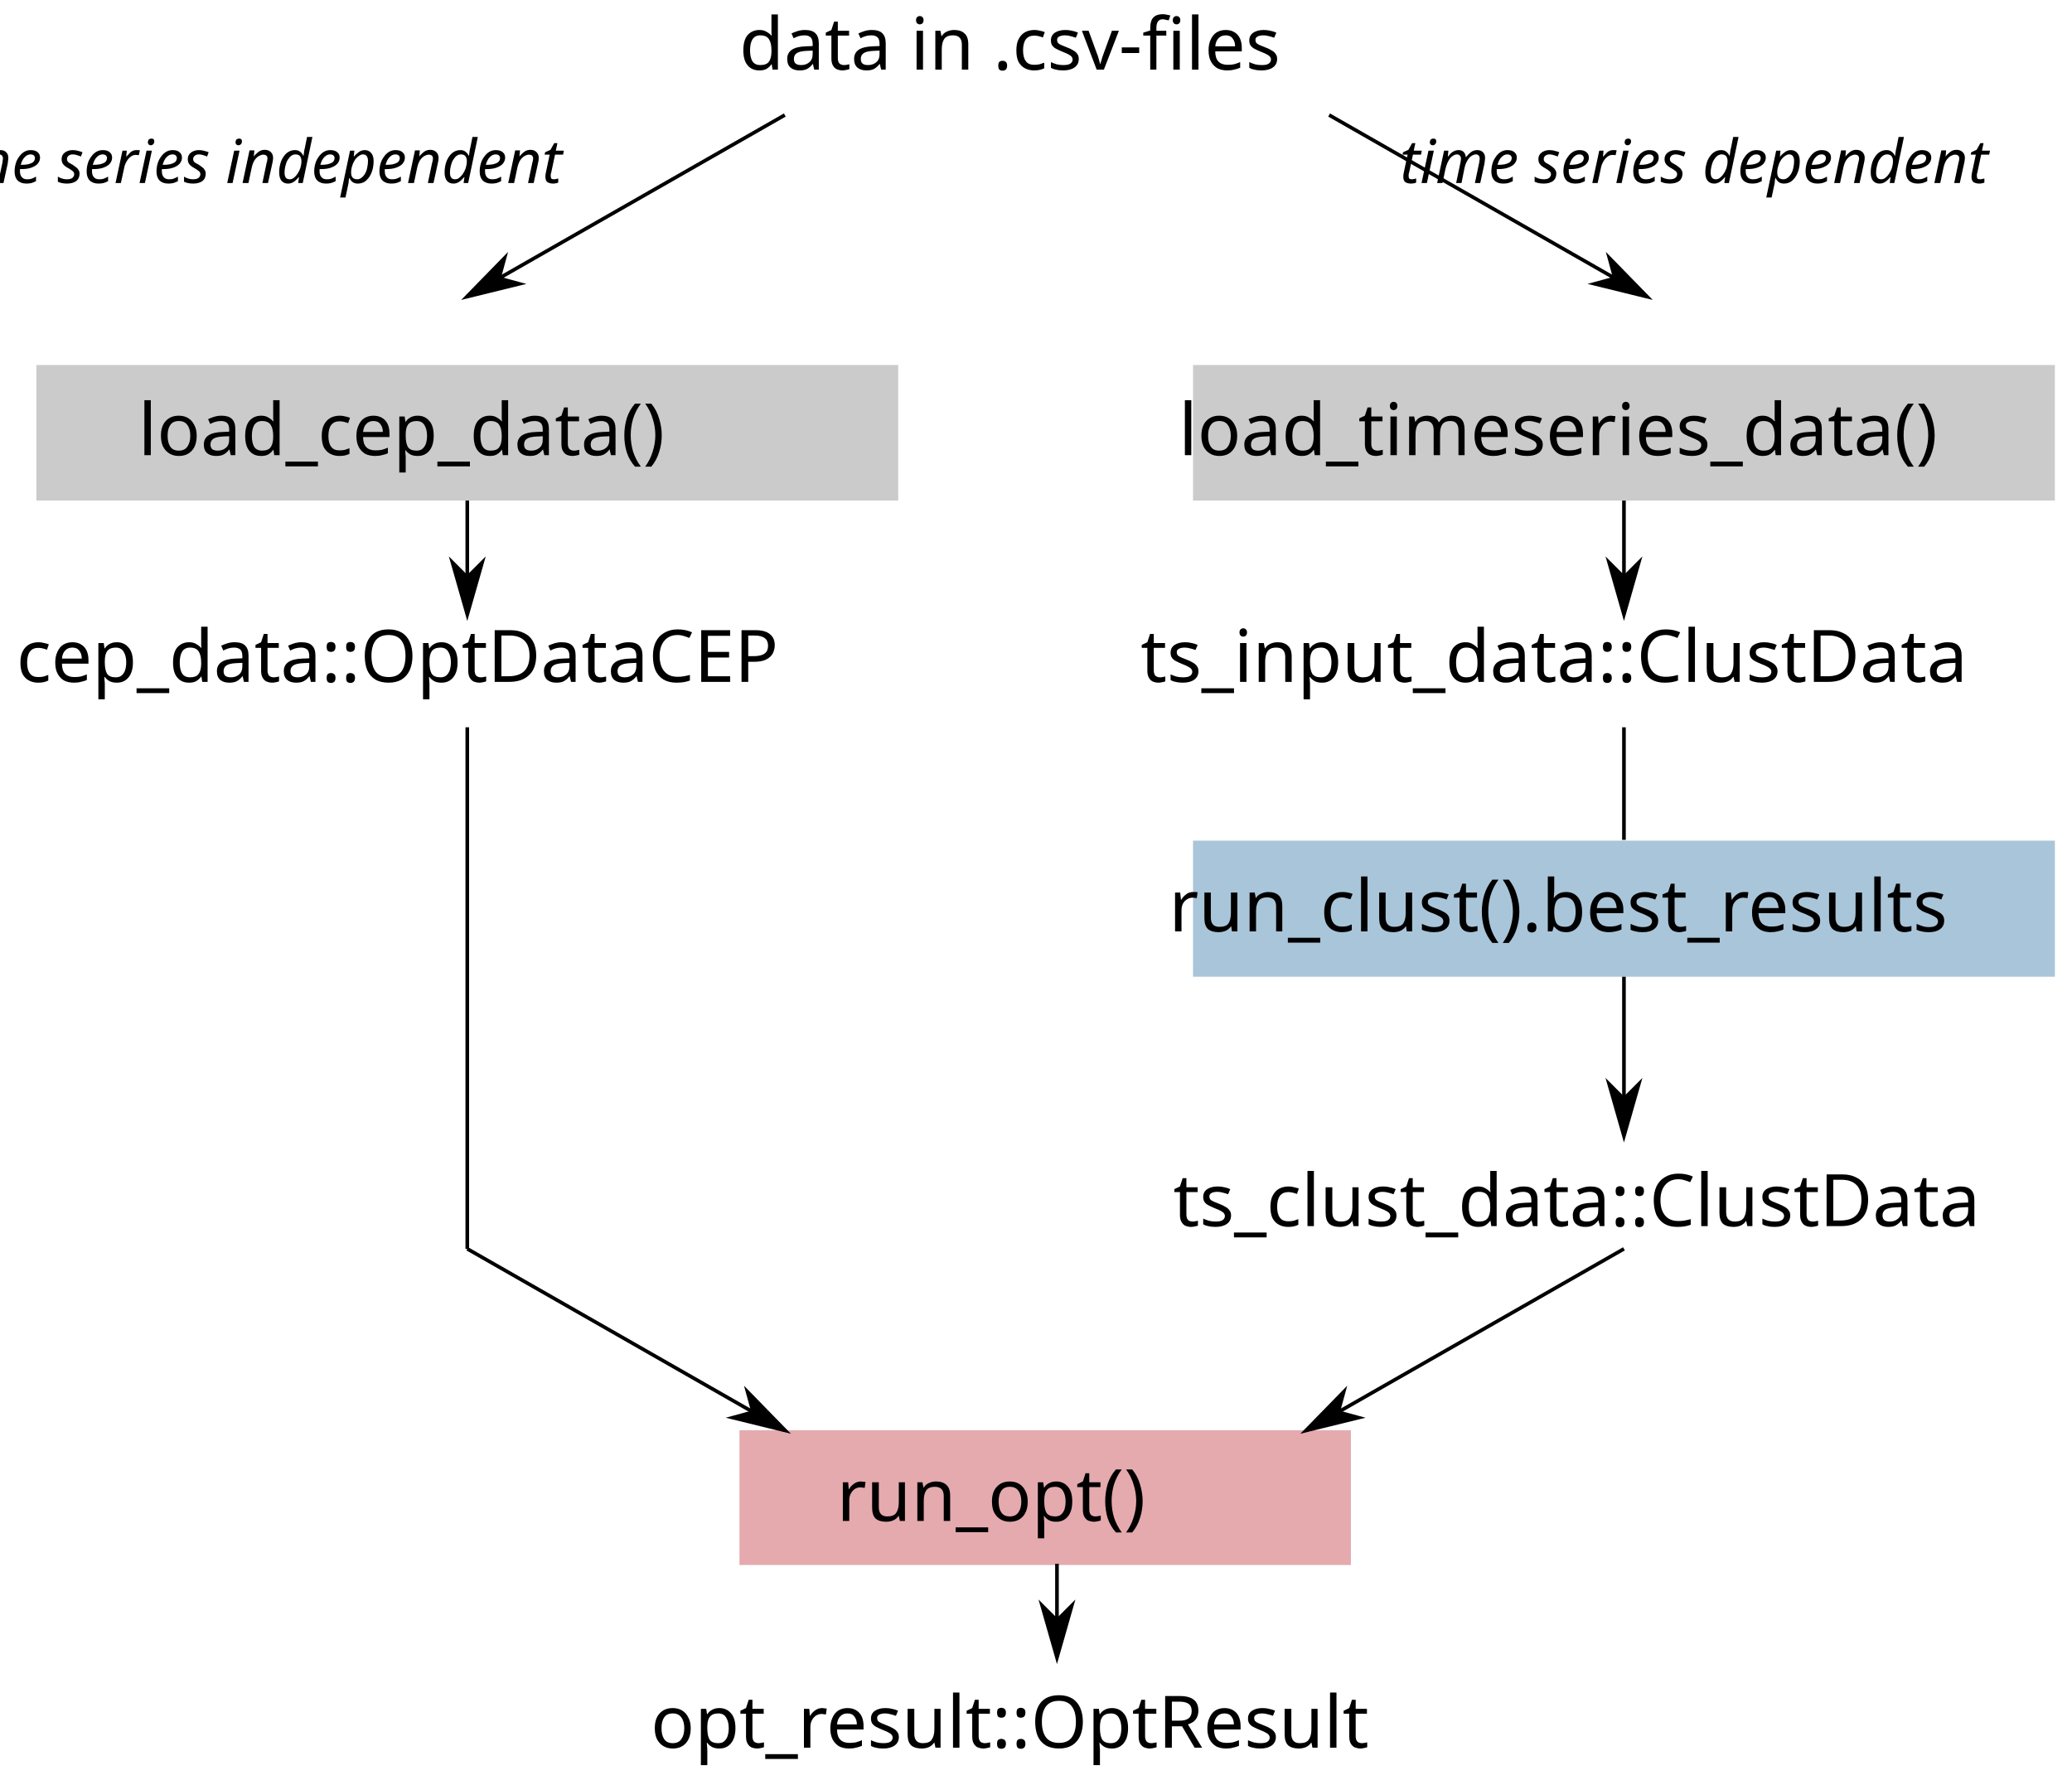
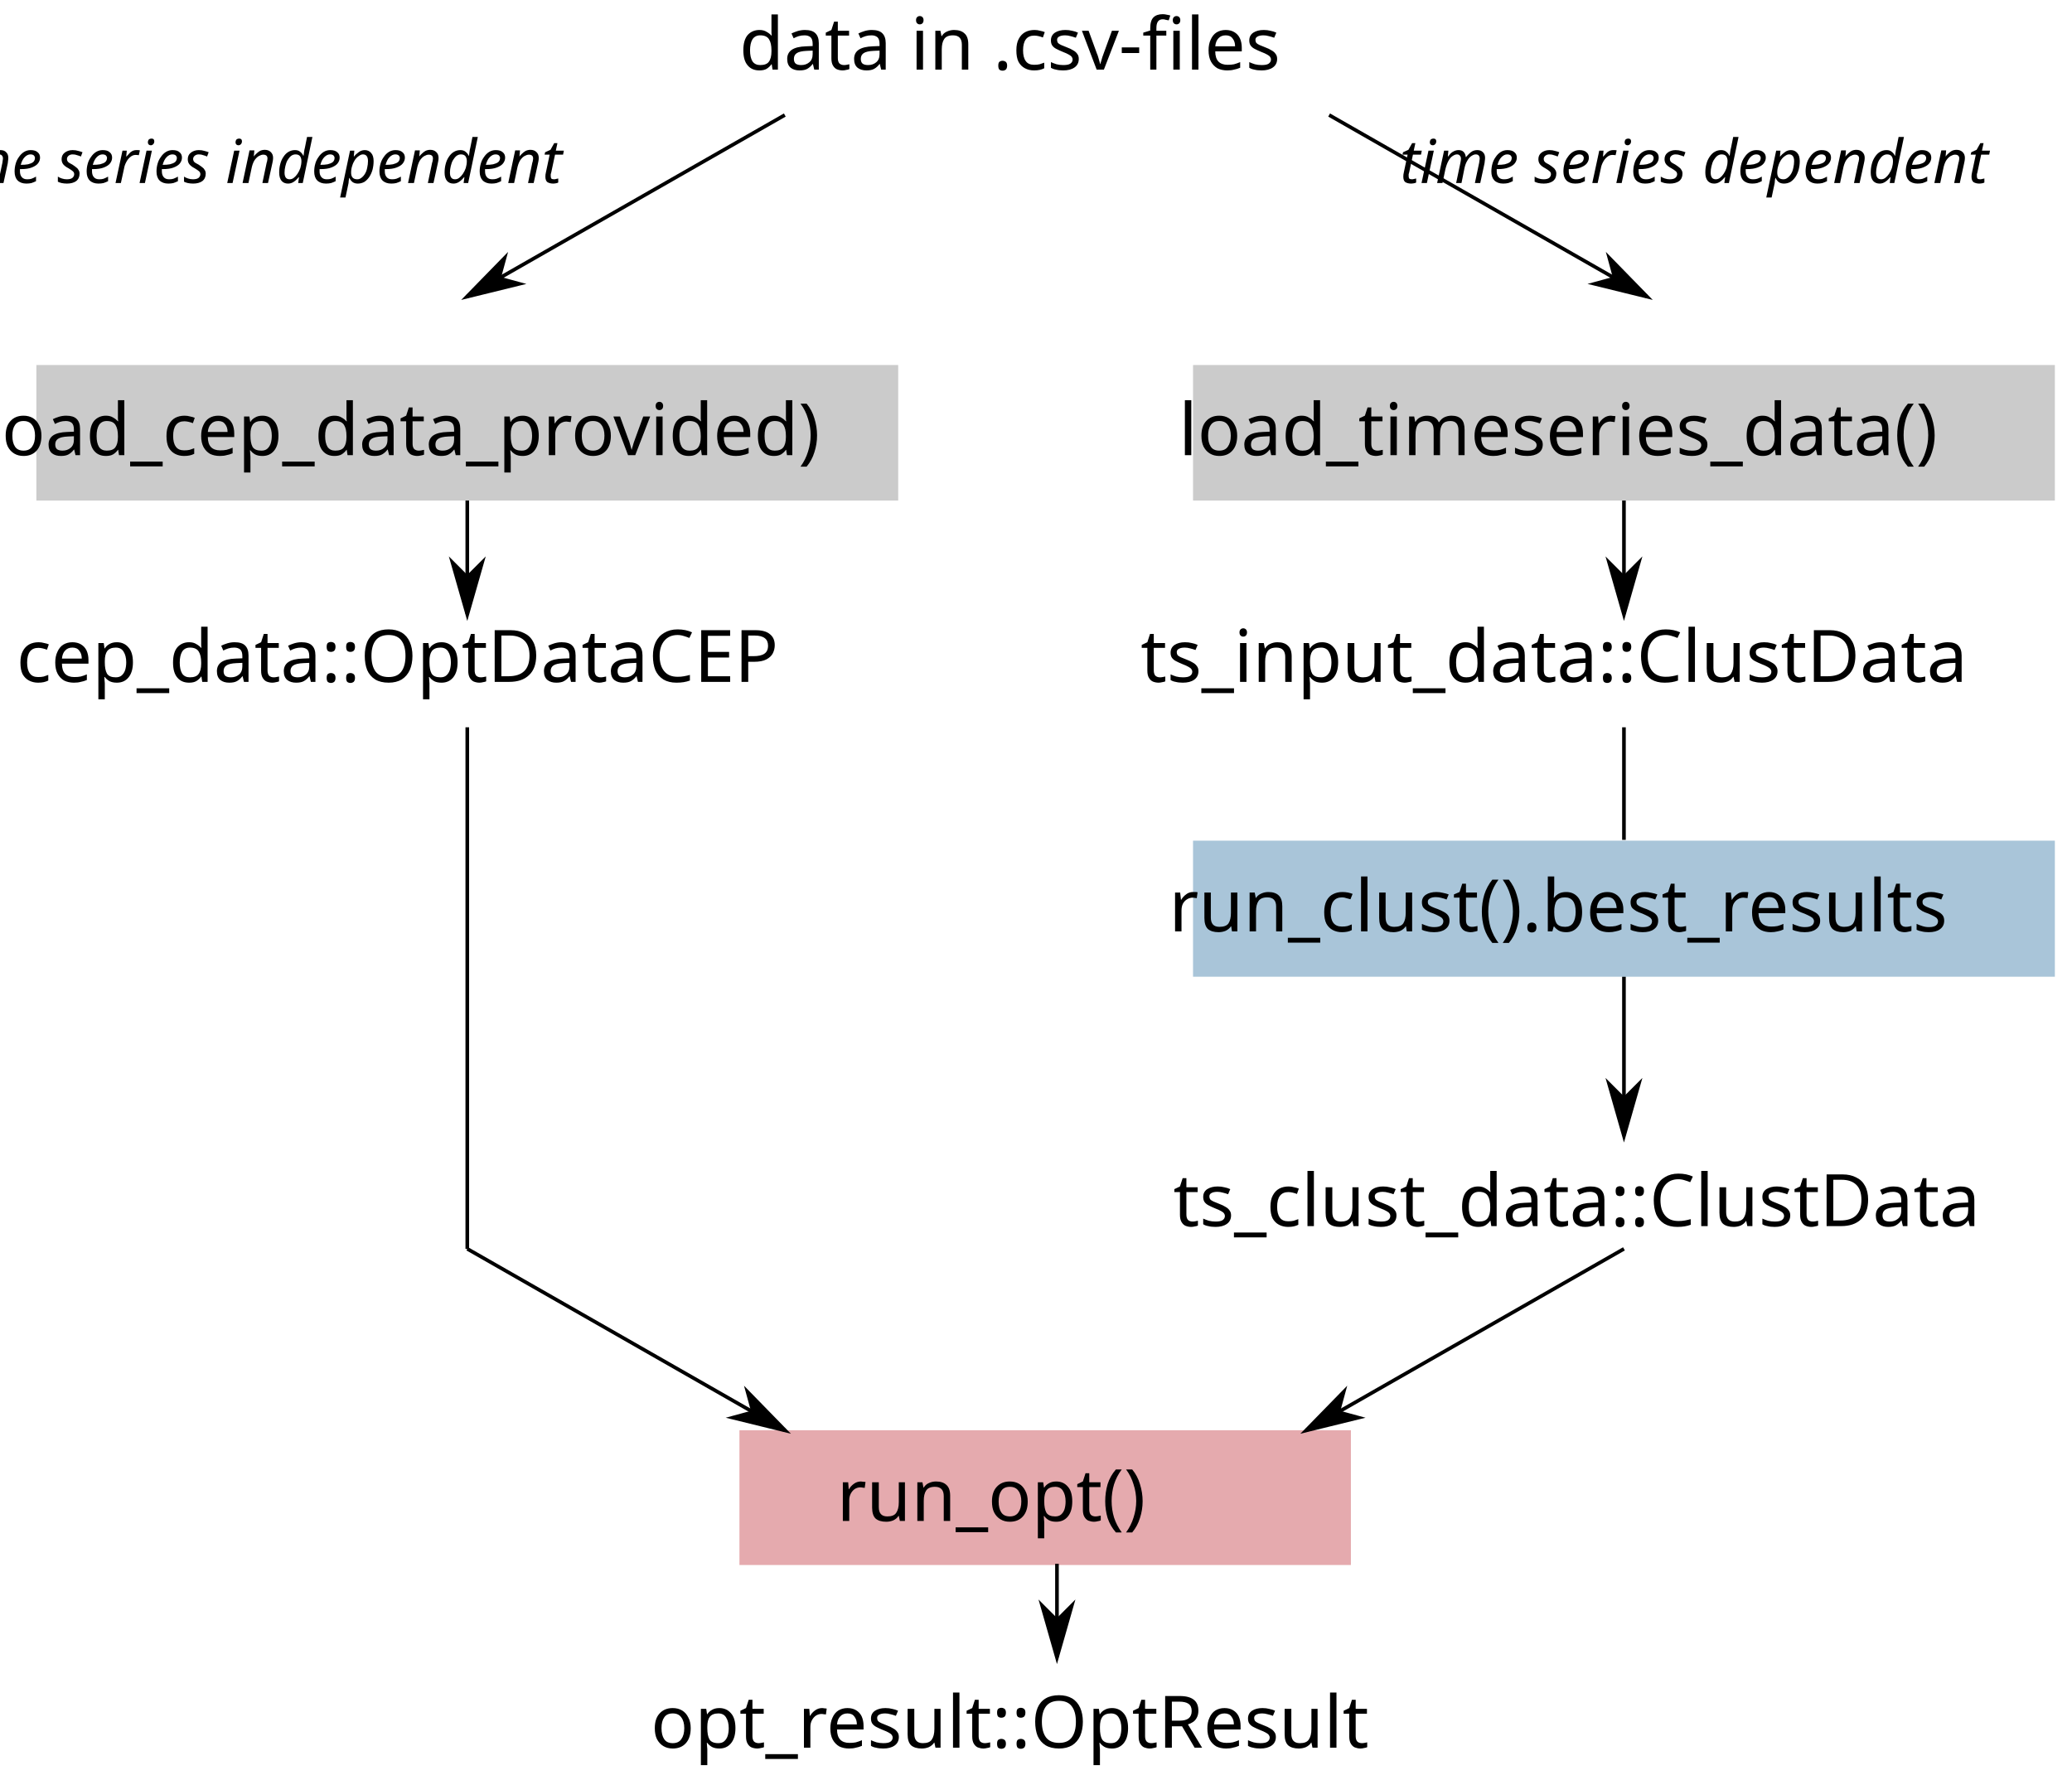
<svg xmlns="http://www.w3.org/2000/svg" width="120.861mm" height="103.829mm" viewBox="0 0 120.861 103.829" version="1.1" id="svg8">
  <defs id="defs2">
    <marker style="overflow:visible" id="marker5117" refX="0" refY="0" orient="auto">
      <path transform="matrix(-0.8,0,0,-0.8,-10,0)" style="fill:#000000;fill-opacity:1;fill-rule:evenodd;stroke:#000000;stroke-width:1pt;stroke-opacity:1" d="M 0,0 5,-5 -12.5,0 5,5 Z" id="path5115" />
    </marker>
    <marker orient="auto" refY="0" refX="0" id="marker5049" style="overflow:visible">
      <path id="path5047" d="M 0,0 5,-5 -12.5,0 5,5 Z" style="fill:#000000;fill-opacity:1;fill-rule:evenodd;stroke:#000000;stroke-width:1pt;stroke-opacity:1" transform="matrix(0.8,0,0,0.8,10,0)" />
    </marker>
    <marker orient="auto" refY="0" refX="0" id="Arrow1Lstart" style="overflow:visible">
      <path id="path4753" d="M 0,0 5,-5 -12.5,0 5,5 Z" style="fill:#000000;fill-opacity:1;fill-rule:evenodd;stroke:#000000;stroke-width:1pt;stroke-opacity:1" transform="matrix(0.8,0,0,0.8,10,0)" />
    </marker>
    <marker orient="auto" refY="0" refX="0" id="Arrow1Lend" style="overflow:visible">
      <path id="path4756" d="M 0,0 5,-5 -12.5,0 5,5 Z" style="fill:#000000;fill-opacity:1;fill-rule:evenodd;stroke:#000000;stroke-width:1pt;stroke-opacity:1" transform="matrix(-0.8,0,0,-0.8,-10,0)" />
    </marker>
    <marker orient="auto" refY="0" refX="0" id="Arrow1Lend-8-1-3-3" style="overflow:visible">
      <path id="path4756-3-0-0-6" d="M 0,0 5,-5 -12.5,0 5,5 Z" style="fill:#000000;fill-opacity:1;fill-rule:evenodd;stroke:#000000;stroke-width:1pt;stroke-opacity:1" transform="matrix(-0.8,0,0,-0.8,-10,0)" />
    </marker>
    <marker orient="auto" refY="0" refX="0" id="Arrow1Lend-3" style="overflow:visible">
      <path id="path4756-6" d="M 0,0 5,-5 -12.5,0 5,5 Z" style="fill:#000000;fill-opacity:1;fill-rule:evenodd;stroke:#000000;stroke-width:1pt;stroke-opacity:1" transform="matrix(-0.8,0,0,-0.8,-10,0)" />
    </marker>
    <marker orient="auto" refY="0" refX="0" id="Arrow1Lend-3-2" style="overflow:visible">
      <path id="path4756-6-6" d="M 0,0 5,-5 -12.5,0 5,5 Z" style="fill:#000000;fill-opacity:1;fill-rule:evenodd;stroke:#000000;stroke-width:1pt;stroke-opacity:1" transform="matrix(-0.8,0,0,-0.8,-10,0)" />
    </marker>
    <marker orient="auto" refY="0" refX="0" id="Arrow1Lend-3-2-5" style="overflow:visible">
      <path id="path4756-6-6-9" d="M 0,0 5,-5 -12.5,0 5,5 Z" style="fill:#000000;fill-opacity:1;fill-rule:evenodd;stroke:#000000;stroke-width:1pt;stroke-opacity:1" transform="matrix(-0.8,0,0,-0.8,-10,0)" />
    </marker>
    <marker orient="auto" refY="0" refX="0" id="Arrow1Lend-3-2-5-2" style="overflow:visible">
      <path id="path4756-6-6-9-8" d="M 0,0 5,-5 -12.5,0 5,5 Z" style="fill:#000000;fill-opacity:1;fill-rule:evenodd;stroke:#000000;stroke-width:1pt;stroke-opacity:1" transform="matrix(-0.8,0,0,-0.8,-10,0)" />
    </marker>
    <marker orient="auto" refY="0" refX="0" id="Arrow1Lend-3-2-5-9" style="overflow:visible">
      <path id="path4756-6-6-9-4" d="M 0,0 5,-5 -12.5,0 5,5 Z" style="fill:#000000;fill-opacity:1;fill-rule:evenodd;stroke:#000000;stroke-width:1pt;stroke-opacity:1" transform="matrix(-0.8,0,0,-0.8,-10,0)" />
    </marker>
    <marker orient="auto" refY="0" refX="0" id="Arrow1Lend-3-2-5-2-8" style="overflow:visible">
      <path id="path4756-6-6-9-8-4" d="M 0,0 5,-5 -12.5,0 5,5 Z" style="fill:#000000;fill-opacity:1;fill-rule:evenodd;stroke:#000000;stroke-width:1pt;stroke-opacity:1" transform="matrix(-0.8,0,0,-0.8,-10,0)" />
    </marker>
  </defs>
  <g id="layer1" transform="translate(-17.722,32.50245)" style="display:inline" />
  <g id="layer4" style="display:inline" transform="translate(9.574242,73.09254)">
    <g style="display:inline;opacity:1;stroke-width:1.004" id="g10311-8-7" transform="matrix(0.9958789,0,0,0.9958789,37.7029,-8.122603)">
      <rect y="18.546" x="-4.162" height="7.894" width="35.814" id="rect10261-5-7" style="opacity:1;fill:#b2030f;fill-opacity:0.337;fill-rule:nonzero;stroke:none;stroke-width:0.1;stroke-linecap:round;stroke-linejoin:bevel;stroke-miterlimit:4;stroke-dasharray:none;stroke-dashoffset:0;stroke-opacity:0.906" />
      <text id="text10280-5-6" y="23.86" x="14.435" style="font-style:normal;font-variant:normal;font-weight:normal;font-stretch:normal;font-size:4.233px;line-height:100%;font-family:'Source Sans Pro';-inkscape-font-specification:'Source Sans Pro';font-variant-ligatures:normal;font-variant-caps:normal;font-variant-numeric:normal;font-feature-settings:normal;text-align:center;writing-mode:lr-tb;text-anchor:middle;opacity:1;fill:#000000;fill-opacity:1;fill-rule:nonzero;stroke:none;stroke-width:0.1;stroke-linecap:round;stroke-linejoin:bevel;stroke-miterlimit:4;stroke-dasharray:none;stroke-dashoffset:0;stroke-opacity:0.906" xml:space="preserve">
        <tspan style="fill:#000000;stroke:none;stroke-width:0.1" y="23.86" x="14.435" id="tspan10278-07-9">run_opt()</tspan>
      </text>
    </g>
    <g style="display:inline;opacity:1;stroke-width:1.004" id="g10311-8-7-2" transform="matrix(0.9958789,0,0,0.9958789,70.77582,-70.29969)">
      <rect y="18.579" x="-10.804" height="7.938" width="50.479" id="rect10261-5-7-7" style="opacity:1;fill:#666666;fill-opacity:0.337;fill-rule:nonzero;stroke:none;stroke-width:0.1;stroke-linecap:round;stroke-linejoin:bevel;stroke-miterlimit:4;stroke-dasharray:none;stroke-dashoffset:0;stroke-opacity:0.906" />
      <text id="text10280-5-6-0" y="23.86" x="14.435" style="font-style:normal;font-variant:normal;font-weight:normal;font-stretch:normal;font-size:4.233px;line-height:100%;font-family:'Source Sans Pro';-inkscape-font-specification:'Source Sans Pro';font-variant-ligatures:normal;font-variant-caps:normal;font-variant-numeric:normal;font-feature-settings:normal;text-align:center;writing-mode:lr-tb;text-anchor:middle;opacity:1;fill:#000000;fill-opacity:1;fill-rule:nonzero;stroke:none;stroke-width:0.1;stroke-linecap:round;stroke-linejoin:bevel;stroke-miterlimit:4;stroke-dasharray:none;stroke-dashoffset:0;stroke-opacity:0.906" xml:space="preserve">
        <tspan style="fill:#000000;stroke:none;stroke-width:0.1" y="23.86" x="14.435" id="tspan10278-07-9-9">load_timeseries_data()</tspan>
      </text>
    </g>
  </g>
  <g id="layer3" style="display:inline" transform="translate(9.574242,73.09254)">
    <text xml:space="preserve" style="font-style:normal;font-variant:normal;font-weight:normal;font-stretch:normal;font-size:4.233px;line-height:100%;font-family:'Source Sans Pro';-inkscape-font-specification:'Source Sans Pro';font-variant-ligatures:normal;font-variant-caps:normal;font-variant-numeric:normal;font-feature-settings:normal;text-align:center;writing-mode:lr-tb;text-anchor:middle;display:inline;opacity:1;fill:#000000;fill-opacity:1;fill-rule:nonzero;stroke:none;stroke-width:0.265;stroke-linecap:round;stroke-linejoin:bevel;stroke-miterlimit:4;stroke-dasharray:none;stroke-dashoffset:0;stroke-opacity:0.906" x="52.079" y="28.868" id="text5844-9-3">
      <tspan x="52.079" y="28.868" style="font-style:normal;font-variant:normal;font-weight:normal;font-stretch:normal;line-height:100%;font-family:'Source Sans Pro';-inkscape-font-specification:'Source Sans Pro';fill:#000000;stroke:none;stroke-width:0.265" id="tspan9819-0-6">opt_result::OptResult</tspan>
    </text>
    <path style="color:#000000;clip-rule:nonzero;display:inline;overflow:visible;visibility:visible;opacity:1;isolation:auto;mix-blend-mode:normal;color-interpolation:sRGB;color-interpolation-filters:linearRGB;solid-color:#000000;solid-opacity:1;fill:#000000;fill-opacity:1;fill-rule:evenodd;stroke:#000000;stroke-width:0.212;stroke-linecap:butt;stroke-linejoin:miter;stroke-miterlimit:4;stroke-dasharray:none;stroke-dashoffset:0;stroke-opacity:1;marker-end:url(#Arrow1Lend-8-1-3-3);color-rendering:auto;image-rendering:auto;shape-rendering:auto;text-rendering:auto;enable-background:accumulate" d="m 52.079,18.138 v 5.439" id="path4751-7-5-7-7" />
    <path style="color:#000000;clip-rule:nonzero;display:inline;overflow:visible;visibility:visible;opacity:1;isolation:auto;mix-blend-mode:normal;color-interpolation:sRGB;color-interpolation-filters:linearRGB;solid-color:#000000;solid-opacity:1;fill:#000000;fill-opacity:1;fill-rule:evenodd;stroke:#000000;stroke-width:0.212;stroke-linecap:butt;stroke-linejoin:miter;stroke-miterlimit:4;stroke-dasharray:none;stroke-dashoffset:0;stroke-opacity:1;color-rendering:auto;image-rendering:auto;shape-rendering:auto;text-rendering:auto;enable-background:accumulate" d="m 85.152,-30.663 v 6.567" id="path4751-7-5-7-7-2-6-6" />
    <path style="color:#000000;clip-rule:nonzero;display:inline;overflow:visible;visibility:visible;opacity:1;isolation:auto;mix-blend-mode:normal;color-interpolation:sRGB;color-interpolation-filters:linearRGB;solid-color:#000000;solid-opacity:1;fill:#000000;fill-opacity:1;fill-rule:evenodd;stroke:#000000;stroke-width:0.212;stroke-linecap:butt;stroke-linejoin:miter;stroke-miterlimit:4;stroke-dasharray:none;stroke-dashoffset:0;stroke-opacity:1;color-rendering:auto;image-rendering:auto;shape-rendering:auto;text-rendering:auto;enable-background:accumulate" d="M 17.683,-30.663 V -0.236" id="path4751-7-5-7-7-2-6-6-0" />
  </g>
  <g id="layer2" style="display:inline;opacity:1" transform="translate(9.574242,73.09254)">
    <g style="display:inline;opacity:1;stroke-width:1.004" id="g12286" transform="matrix(0.9958789,0,0,0.9958789,-26.98272,-48.22771)">
      <g transform="translate(32.63068,38.80691)" id="g10306" style="display:inline;stroke-width:1.004" />
    </g>
    <path id="path4751" d="m 85.152,-16.111 v 9.26" style="color:#000000;clip-rule:nonzero;display:inline;overflow:visible;visibility:visible;opacity:1;isolation:auto;mix-blend-mode:normal;color-interpolation:sRGB;color-interpolation-filters:linearRGB;solid-color:#000000;solid-opacity:1;fill:#000000;fill-opacity:1;fill-rule:evenodd;stroke:#000000;stroke-width:0.212;stroke-linecap:butt;stroke-linejoin:miter;stroke-miterlimit:4;stroke-dasharray:none;stroke-dashoffset:0;stroke-opacity:1;marker-end:url(#Arrow1Lend);color-rendering:auto;image-rendering:auto;shape-rendering:auto;text-rendering:auto;enable-background:accumulate" />
    <g id="g4874" transform="translate(41.06217,-18.59988)">
      <rect transform="matrix(0.9958789,0,0,0.9958789,5.513487,-9.580727)" y="4.149" x="13.496" height="7.97" width="50.479" id="rect10261-0" style="display:inline;opacity:0.338;fill:#00548f;fill-opacity:1;fill-rule:nonzero;stroke:none;stroke-width:0.1;stroke-linecap:round;stroke-linejoin:bevel;stroke-miterlimit:4;stroke-dasharray:none;stroke-dashoffset:0;stroke-opacity:0.906" ry="0" />
      <text id="text10280-6" y="-0.157" x="44.09" style="font-style:normal;font-variant:normal;font-weight:normal;font-stretch:normal;font-size:4.216px;line-height:100%;font-family:'Source Sans Pro';-inkscape-font-specification:'Source Sans Pro';font-variant-ligatures:normal;font-variant-caps:normal;font-variant-numeric:normal;font-feature-settings:normal;text-align:center;writing-mode:lr-tb;text-anchor:middle;display:inline;opacity:1;fill:#000000;fill-opacity:1;fill-rule:nonzero;stroke:none;stroke-width:0.1;stroke-linecap:round;stroke-linejoin:bevel;stroke-miterlimit:4;stroke-dasharray:none;stroke-dashoffset:0;stroke-opacity:0.906" xml:space="preserve">
        <tspan id="tspan4846" style="fill:#000000;stroke:none;stroke-width:0.1" y="-0.157" x="44.09">run_clust().best_results</tspan>
      </text>
    </g>
    <text xml:space="preserve" style="font-style:normal;font-variant:normal;font-weight:normal;font-stretch:normal;font-size:4.233px;line-height:100%;font-family:'Source Sans Pro';-inkscape-font-specification:'Source Sans Pro';font-variant-ligatures:normal;font-variant-caps:normal;font-variant-numeric:normal;font-feature-settings:normal;text-align:center;writing-mode:lr-tb;text-anchor:middle;display:inline;opacity:1;fill:#000000;fill-opacity:1;fill-rule:nonzero;stroke:none;stroke-width:0.265;stroke-linecap:round;stroke-linejoin:bevel;stroke-miterlimit:4;stroke-dasharray:none;stroke-dashoffset:0;stroke-opacity:0.906" x="85.152" y="-1.559" id="text5844-8">
      <tspan x="85.152" y="-1.559" style="font-style:normal;font-variant:normal;font-weight:normal;font-stretch:normal;line-height:100%;font-family:'Source Sans Pro';-inkscape-font-specification:'Source Sans Pro';fill:#000000;stroke:none;stroke-width:0.265" id="tspan11034">ts_clust_data::ClustData</tspan>
    </text>
    <text xml:space="preserve" style="font-style:normal;font-variant:normal;font-weight:normal;font-stretch:normal;font-size:4.233px;line-height:100%;font-family:'Source Sans Pro';-inkscape-font-specification:'Source Sans Pro';font-variant-ligatures:normal;font-variant-caps:normal;font-variant-numeric:normal;font-feature-settings:normal;text-align:center;writing-mode:lr-tb;text-anchor:middle;display:inline;opacity:1;fill:#000000;fill-opacity:1;fill-rule:nonzero;stroke:none;stroke-width:0.265;stroke-linecap:round;stroke-linejoin:bevel;stroke-miterlimit:4;stroke-dasharray:none;stroke-dashoffset:0;stroke-opacity:0.906" x="83.829" y="-33.309" id="text5844-8-5">
      <tspan x="83.829" y="-33.309" style="font-style:normal;font-variant:normal;font-weight:normal;font-stretch:normal;line-height:100%;font-family:'Source Sans Pro';-inkscape-font-specification:'Source Sans Pro';fill:#000000;stroke:none;stroke-width:0.265" id="tspan11034-5">ts_input_data::ClustData</tspan>
    </text>
    <path id="path4751-0" d="m 85.152,-43.892 v 6.615" style="color:#000000;clip-rule:nonzero;display:inline;overflow:visible;visibility:visible;opacity:1;isolation:auto;mix-blend-mode:normal;color-interpolation:sRGB;color-interpolation-filters:linearRGB;solid-color:#000000;solid-opacity:1;fill:#000000;fill-opacity:1;fill-rule:evenodd;stroke:#000000;stroke-width:0.212;stroke-linecap:butt;stroke-linejoin:miter;stroke-miterlimit:4;stroke-dasharray:none;stroke-dashoffset:0;stroke-opacity:1;marker-end:url(#Arrow1Lend-3);color-rendering:auto;image-rendering:auto;shape-rendering:auto;text-rendering:auto;enable-background:accumulate" />
    <flowRoot xml:space="preserve" id="flowRoot5885" style="font-style:normal;font-variant:normal;font-weight:normal;font-stretch:normal;font-size:24px;line-height:0%;font-family:'Source Sans Pro';-inkscape-font-specification:'Source Sans Pro';font-variant-ligatures:normal;font-variant-caps:normal;font-variant-numeric:normal;font-feature-settings:normal;text-align:center;writing-mode:lr-tb;text-anchor:middle;opacity:1;fill:#666666;fill-opacity:1;fill-rule:nonzero;stroke:none;stroke-width:60;stroke-linecap:round;stroke-linejoin:bevel;stroke-miterlimit:4;stroke-dasharray:none;stroke-dashoffset:0;stroke-opacity:1" transform="matrix(0.2645833,0,0,0.2645833,-16.42092,-7.90052)">
      <flowRegion id="flowRegion5887">
        <rect id="rect5889" width="155" height="80" x="233.896" y="-181.031" />
      </flowRegion>
      <flowPara id="flowPara5891" />
    </flowRoot>
    <g style="display:inline;opacity:1;stroke-width:1.004" id="g10311-8-7-2-1" transform="matrix(0.9958789,0,0,0.9958789,3.307071,-70.29969)">
      <rect y="18.579" x="-10.804" height="7.938" width="50.479" id="rect10261-5-7-7-8" style="opacity:1;fill:#666666;fill-opacity:0.337;fill-rule:nonzero;stroke:none;stroke-width:0.1;stroke-linecap:round;stroke-linejoin:bevel;stroke-miterlimit:4;stroke-dasharray:none;stroke-dashoffset:0;stroke-opacity:0.906" />
      <text id="text10280-5-6-0-7" y="23.86" x="14.435" style="font-style:normal;font-variant:normal;font-weight:normal;font-stretch:normal;font-size:4.233px;line-height:100%;font-family:'Source Sans Pro';-inkscape-font-specification:'Source Sans Pro';font-variant-ligatures:normal;font-variant-caps:normal;font-variant-numeric:normal;font-feature-settings:normal;text-align:center;writing-mode:lr-tb;text-anchor:middle;opacity:1;fill:#000000;fill-opacity:1;fill-rule:nonzero;stroke:none;stroke-width:0.1;stroke-linecap:round;stroke-linejoin:bevel;stroke-miterlimit:4;stroke-dasharray:none;stroke-dashoffset:0;stroke-opacity:0.906" xml:space="preserve">
-         <tspan style="fill:#000000;stroke:none;stroke-width:0.1" y="23.86" x="14.435" id="tspan10278-07-9-9-9">load_cep_data()</tspan>
+         <tspan style="fill:#000000;stroke:none;stroke-width:0.1" y="23.86" x="14.435" id="tspan10278-07-9-9-9">load_cep_data_provided)</tspan>
      </text>
    </g>
    <text xml:space="preserve" style="font-style:normal;font-variant:normal;font-weight:normal;font-stretch:normal;font-size:4.233px;line-height:100%;font-family:'Source Sans Pro';-inkscape-font-specification:'Source Sans Pro';font-variant-ligatures:normal;font-variant-caps:normal;font-variant-numeric:normal;font-feature-settings:normal;text-align:center;writing-mode:lr-tb;text-anchor:middle;display:inline;opacity:1;fill:#000000;fill-opacity:1;fill-rule:nonzero;stroke:none;stroke-width:0.265;stroke-linecap:round;stroke-linejoin:bevel;stroke-miterlimit:4;stroke-dasharray:none;stroke-dashoffset:0;stroke-opacity:0.906" x="16.36" y="-33.309" id="text5844-8-5-2">
      <tspan x="16.36" y="-33.309" style="font-style:normal;font-variant:normal;font-weight:normal;font-stretch:normal;line-height:100%;font-family:'Source Sans Pro';-inkscape-font-specification:'Source Sans Pro';fill:#000000;stroke:none;stroke-width:0.265" id="tspan11034-5-0">cep_data::OptDataCEP</tspan>
    </text>
    <path id="path4751-0-2" d="m 17.683,-43.892 v 6.615" style="color:#000000;clip-rule:nonzero;display:inline;overflow:visible;visibility:visible;opacity:1;isolation:auto;mix-blend-mode:normal;color-interpolation:sRGB;color-interpolation-filters:linearRGB;solid-color:#000000;solid-opacity:1;fill:#000000;fill-opacity:1;fill-rule:evenodd;stroke:#000000;stroke-width:0.212;stroke-linecap:butt;stroke-linejoin:miter;stroke-miterlimit:4;stroke-dasharray:none;stroke-dashoffset:0;stroke-opacity:1;marker-end:url(#Arrow1Lend-3-2);color-rendering:auto;image-rendering:auto;shape-rendering:auto;text-rendering:auto;enable-background:accumulate" />
    <text xml:space="preserve" style="font-style:normal;font-variant:normal;font-weight:normal;font-stretch:normal;font-size:4.233px;line-height:100%;font-family:'Source Sans Pro';-inkscape-font-specification:'Source Sans Pro';font-variant-ligatures:normal;font-variant-caps:normal;font-variant-numeric:normal;font-feature-settings:normal;text-align:center;writing-mode:lr-tb;text-anchor:middle;display:inline;opacity:1;fill:#000000;fill-opacity:1;fill-rule:nonzero;stroke:none;stroke-width:0.265;stroke-linecap:round;stroke-linejoin:bevel;stroke-miterlimit:4;stroke-dasharray:none;stroke-dashoffset:0;stroke-opacity:0.906" x="52.079" y="-69.028" id="text5844-8-5-2-3">
      <tspan x="52.079" y="-69.028" style="font-style:normal;font-variant:normal;font-weight:normal;font-stretch:normal;line-height:100%;font-family:'Source Sans Pro';-inkscape-font-specification:'Source Sans Pro';fill:#000000;stroke:none;stroke-width:0.265" id="tspan11034-5-0-7">data in .csv-files</tspan>
    </text>
    <path id="path4751-0-2-2" d="M 36.204,-66.382 17.683,-55.798" style="color:#000000;clip-rule:nonzero;display:inline;overflow:visible;visibility:visible;opacity:1;isolation:auto;mix-blend-mode:normal;color-interpolation:sRGB;color-interpolation-filters:linearRGB;solid-color:#000000;solid-opacity:1;fill:#000000;fill-opacity:1;fill-rule:evenodd;stroke:#000000;stroke-width:0.212;stroke-linecap:butt;stroke-linejoin:miter;stroke-miterlimit:4;stroke-dasharray:none;stroke-dashoffset:0;stroke-opacity:1;marker-end:url(#Arrow1Lend-3-2-5);color-rendering:auto;image-rendering:auto;shape-rendering:auto;text-rendering:auto;enable-background:accumulate" />
    <path id="path4751-0-2-2-9" d="m 67.954,-66.382 18.521,10.583" style="color:#000000;clip-rule:nonzero;display:inline;overflow:visible;visibility:visible;opacity:1;isolation:auto;mix-blend-mode:normal;color-interpolation:sRGB;color-interpolation-filters:linearRGB;solid-color:#000000;solid-opacity:1;fill:#000000;fill-opacity:1;fill-rule:evenodd;stroke:#000000;stroke-width:0.212;stroke-linecap:butt;stroke-linejoin:miter;stroke-miterlimit:4;stroke-dasharray:none;stroke-dashoffset:0;stroke-opacity:1;marker-end:url(#Arrow1Lend-3-2-5-2);color-rendering:auto;image-rendering:auto;shape-rendering:auto;text-rendering:auto;enable-background:accumulate" />
    <text xml:space="preserve" style="font-style:normal;font-variant:normal;font-weight:normal;font-stretch:normal;font-size:4.233px;line-height:100%;font-family:'Source Sans Pro';-inkscape-font-specification:'Source Sans Pro';font-variant-ligatures:normal;font-variant-caps:normal;font-variant-numeric:normal;font-feature-settings:normal;text-align:center;writing-mode:lr-tb;text-anchor:middle;display:inline;opacity:1;fill:#000000;fill-opacity:1;fill-rule:nonzero;stroke:none;stroke-width:0.265;stroke-linecap:round;stroke-linejoin:bevel;stroke-miterlimit:4;stroke-dasharray:none;stroke-dashoffset:0;stroke-opacity:0.906" x="93.089" y="-62.413" id="text5844-8-5-2-3-7">
      <tspan x="93.089" y="-62.413" style="font-style:italic;font-variant:normal;font-weight:normal;font-stretch:normal;font-size:3.528px;line-height:100%;font-family:'Source Sans Pro';-inkscape-font-specification:'Source Sans Pro Italic';fill:#000000;stroke:none;stroke-width:0.265" id="tspan11034-5-0-7-3">time series dependent</tspan>
      <tspan x="93.089" y="-58.18" style="font-style:normal;font-variant:normal;font-weight:normal;font-stretch:normal;line-height:100%;font-family:'Source Sans Pro';-inkscape-font-specification:'Source Sans Pro';fill:#000000;stroke:none;stroke-width:0.265" id="tspan6879" />
    </text>
    <text xml:space="preserve" style="font-style:normal;font-variant:normal;font-weight:normal;font-stretch:normal;font-size:4.233px;line-height:100%;font-family:'Source Sans Pro';-inkscape-font-specification:'Source Sans Pro';font-variant-ligatures:normal;font-variant-caps:normal;font-variant-numeric:normal;font-feature-settings:normal;text-align:center;writing-mode:lr-tb;text-anchor:middle;display:inline;opacity:1;fill:#000000;fill-opacity:1;fill-rule:nonzero;stroke:none;stroke-width:0.265;stroke-linecap:round;stroke-linejoin:bevel;stroke-miterlimit:4;stroke-dasharray:none;stroke-dashoffset:0;stroke-opacity:0.906" x="8.423" y="-62.413" id="text5844-8-5-2-3-7-6">
      <tspan x="8.423" y="-62.413" style="font-style:italic;font-variant:normal;font-weight:normal;font-stretch:normal;font-size:3.528px;line-height:100%;font-family:'Source Sans Pro';-inkscape-font-specification:'Source Sans Pro Italic';fill:#000000;stroke:none;stroke-width:0.265" id="tspan11034-5-0-7-3-1">time series independent</tspan>
      <tspan x="8.423" y="-58.18" style="font-style:italic;font-variant:normal;font-weight:normal;font-stretch:normal;font-size:3.528px;line-height:100%;font-family:'Source Sans Pro';-inkscape-font-specification:'Source Sans Pro Italic';fill:#000000;stroke:none;stroke-width:0.265" id="tspan6902" />
      <tspan x="8.423" y="-53.946" style="font-style:normal;font-variant:normal;font-weight:normal;font-stretch:normal;line-height:100%;font-family:'Source Sans Pro';-inkscape-font-specification:'Source Sans Pro';fill:#000000;stroke:none;stroke-width:0.265" id="tspan6879-2" />
    </text>
    <path id="path4751-0-2-2-7" d="M 85.152,-0.236 66.631,10.347" style="color:#000000;clip-rule:nonzero;display:inline;overflow:visible;visibility:visible;opacity:1;isolation:auto;mix-blend-mode:normal;color-interpolation:sRGB;color-interpolation-filters:linearRGB;solid-color:#000000;solid-opacity:1;fill:#000000;fill-opacity:1;fill-rule:evenodd;stroke:#000000;stroke-width:0.212;stroke-linecap:butt;stroke-linejoin:miter;stroke-miterlimit:4;stroke-dasharray:none;stroke-dashoffset:0;stroke-opacity:1;marker-end:url(#Arrow1Lend-3-2-5-9);color-rendering:auto;image-rendering:auto;shape-rendering:auto;text-rendering:auto;enable-background:accumulate" />
    <path id="path4751-0-2-2-9-5" d="M 17.683,-0.236 36.204,10.347" style="color:#000000;clip-rule:nonzero;display:inline;overflow:visible;visibility:visible;opacity:1;isolation:auto;mix-blend-mode:normal;color-interpolation:sRGB;color-interpolation-filters:linearRGB;solid-color:#000000;solid-opacity:1;fill:#000000;fill-opacity:1;fill-rule:evenodd;stroke:#000000;stroke-width:0.212;stroke-linecap:butt;stroke-linejoin:miter;stroke-miterlimit:4;stroke-dasharray:none;stroke-dashoffset:0;stroke-opacity:1;marker-end:url(#Arrow1Lend-3-2-5-2-8);color-rendering:auto;image-rendering:auto;shape-rendering:auto;text-rendering:auto;enable-background:accumulate" />
  </g>
</svg>
